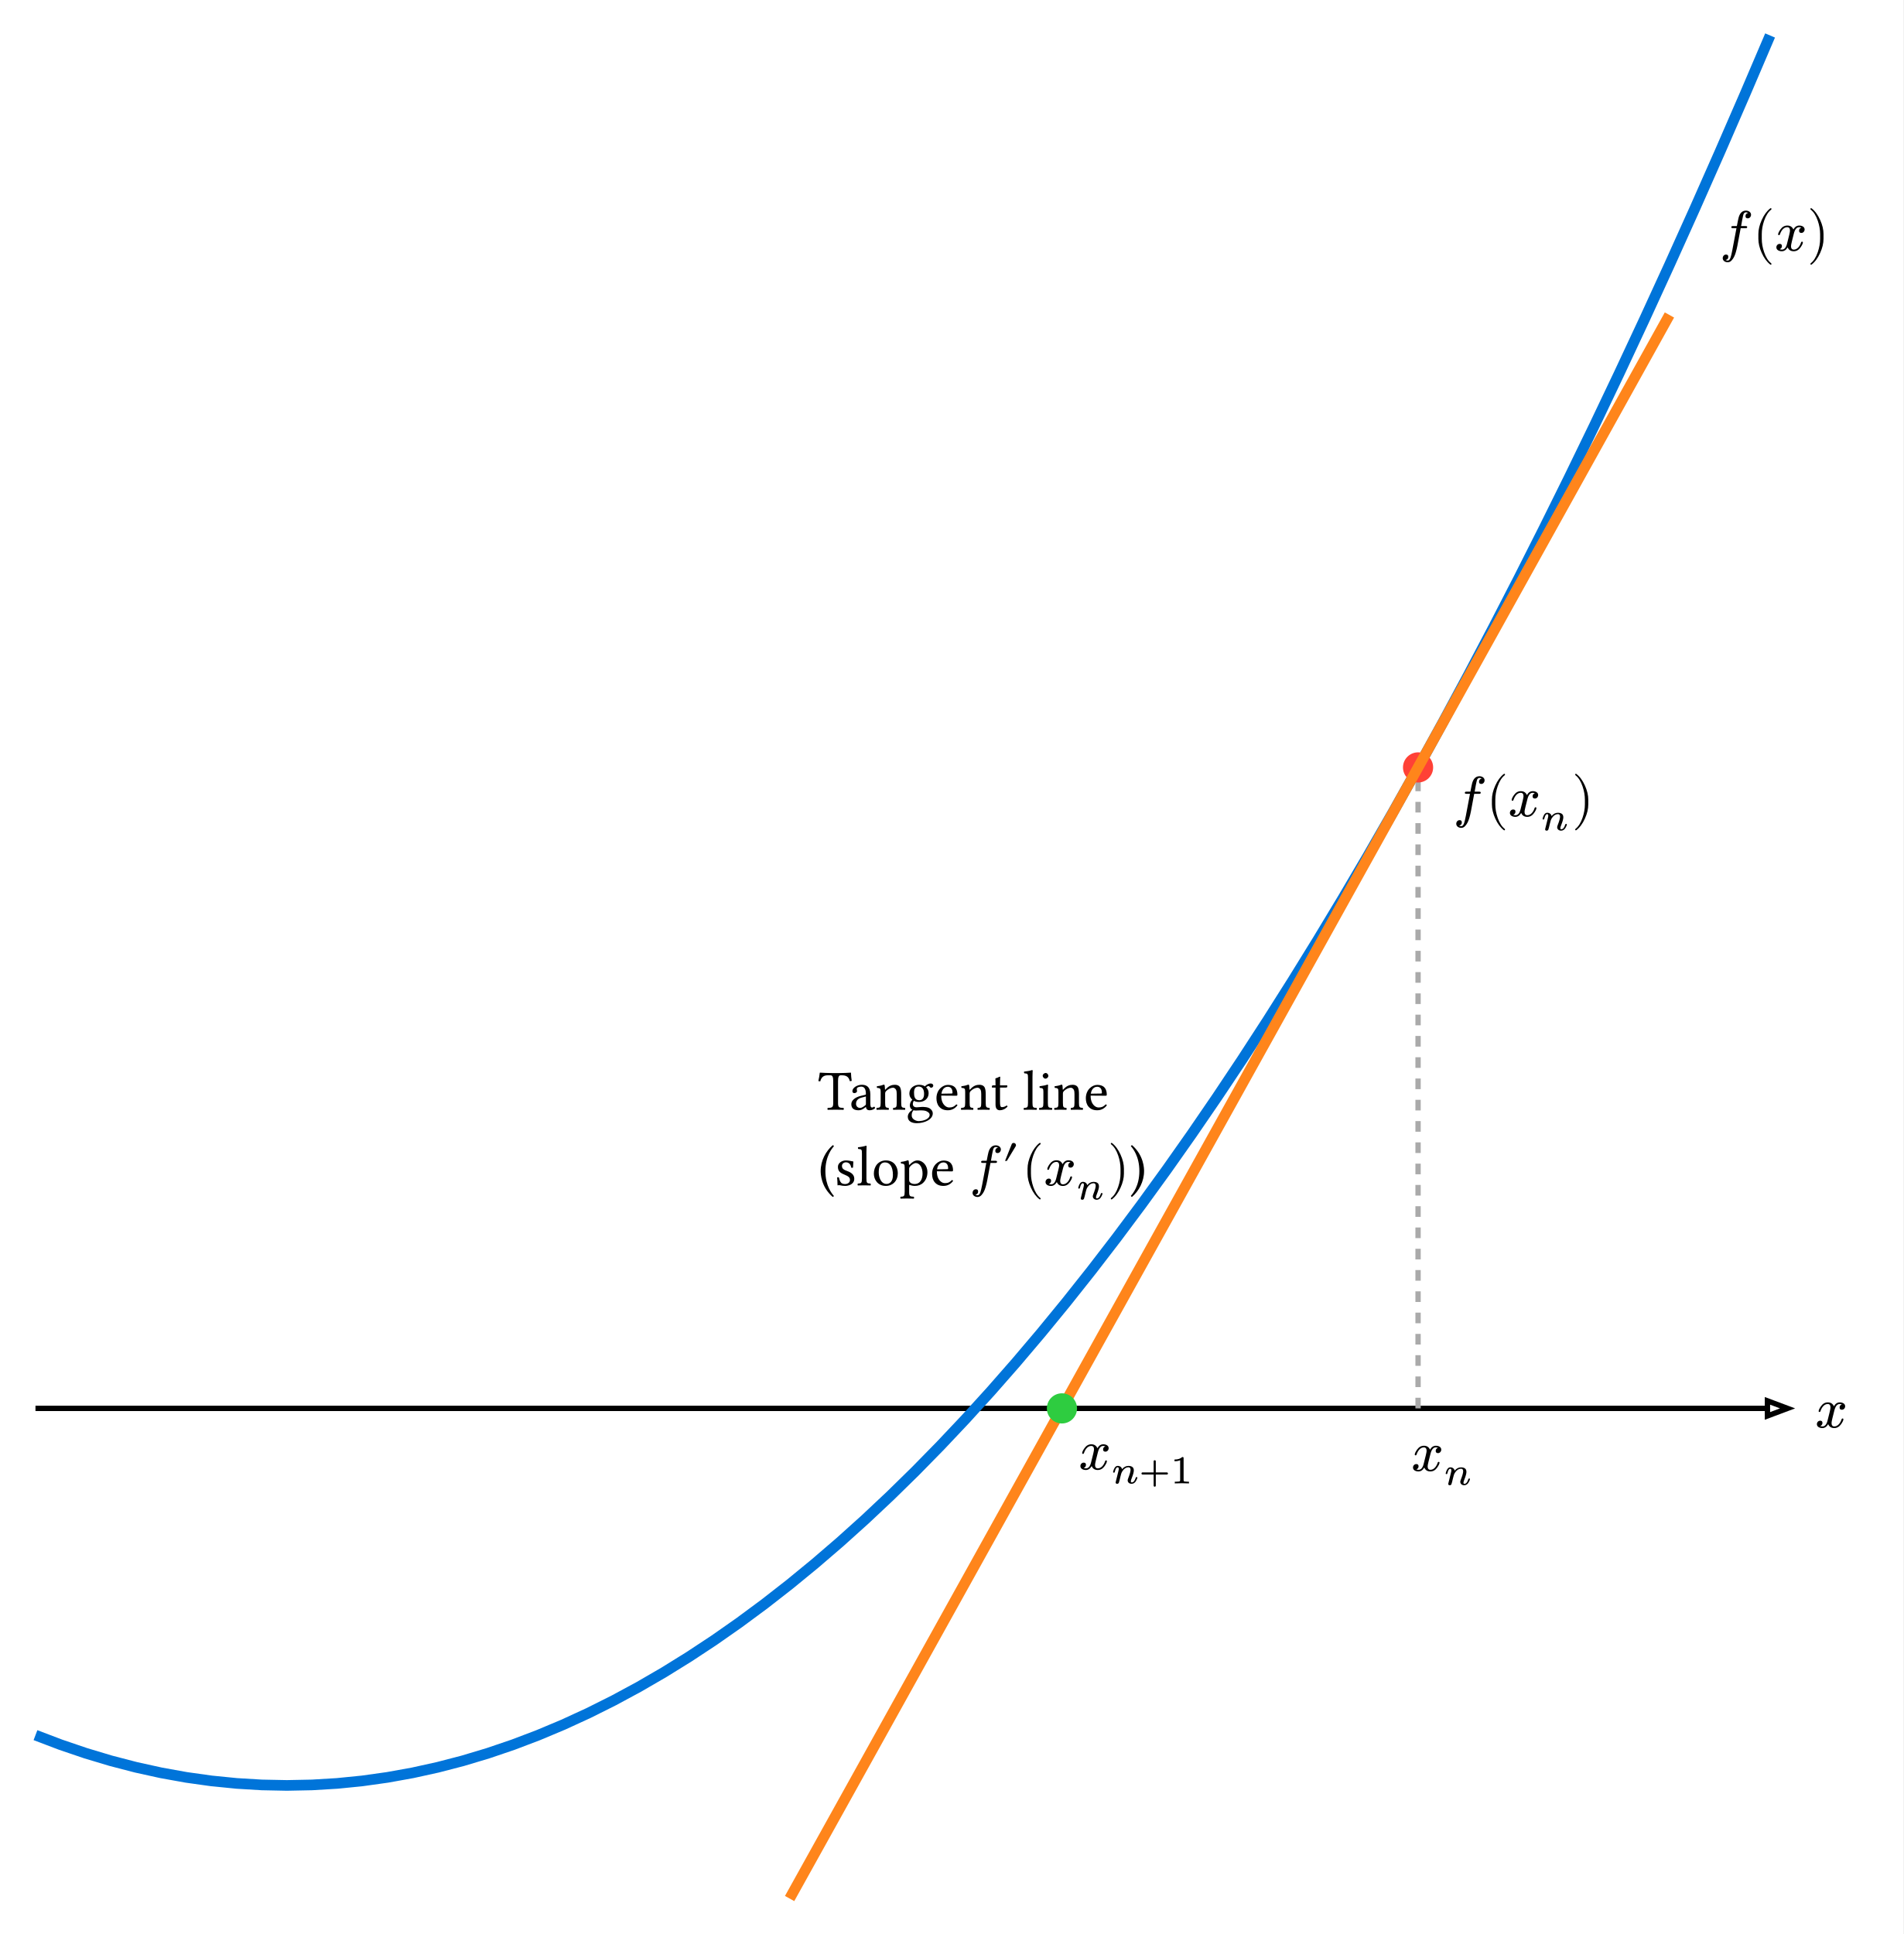
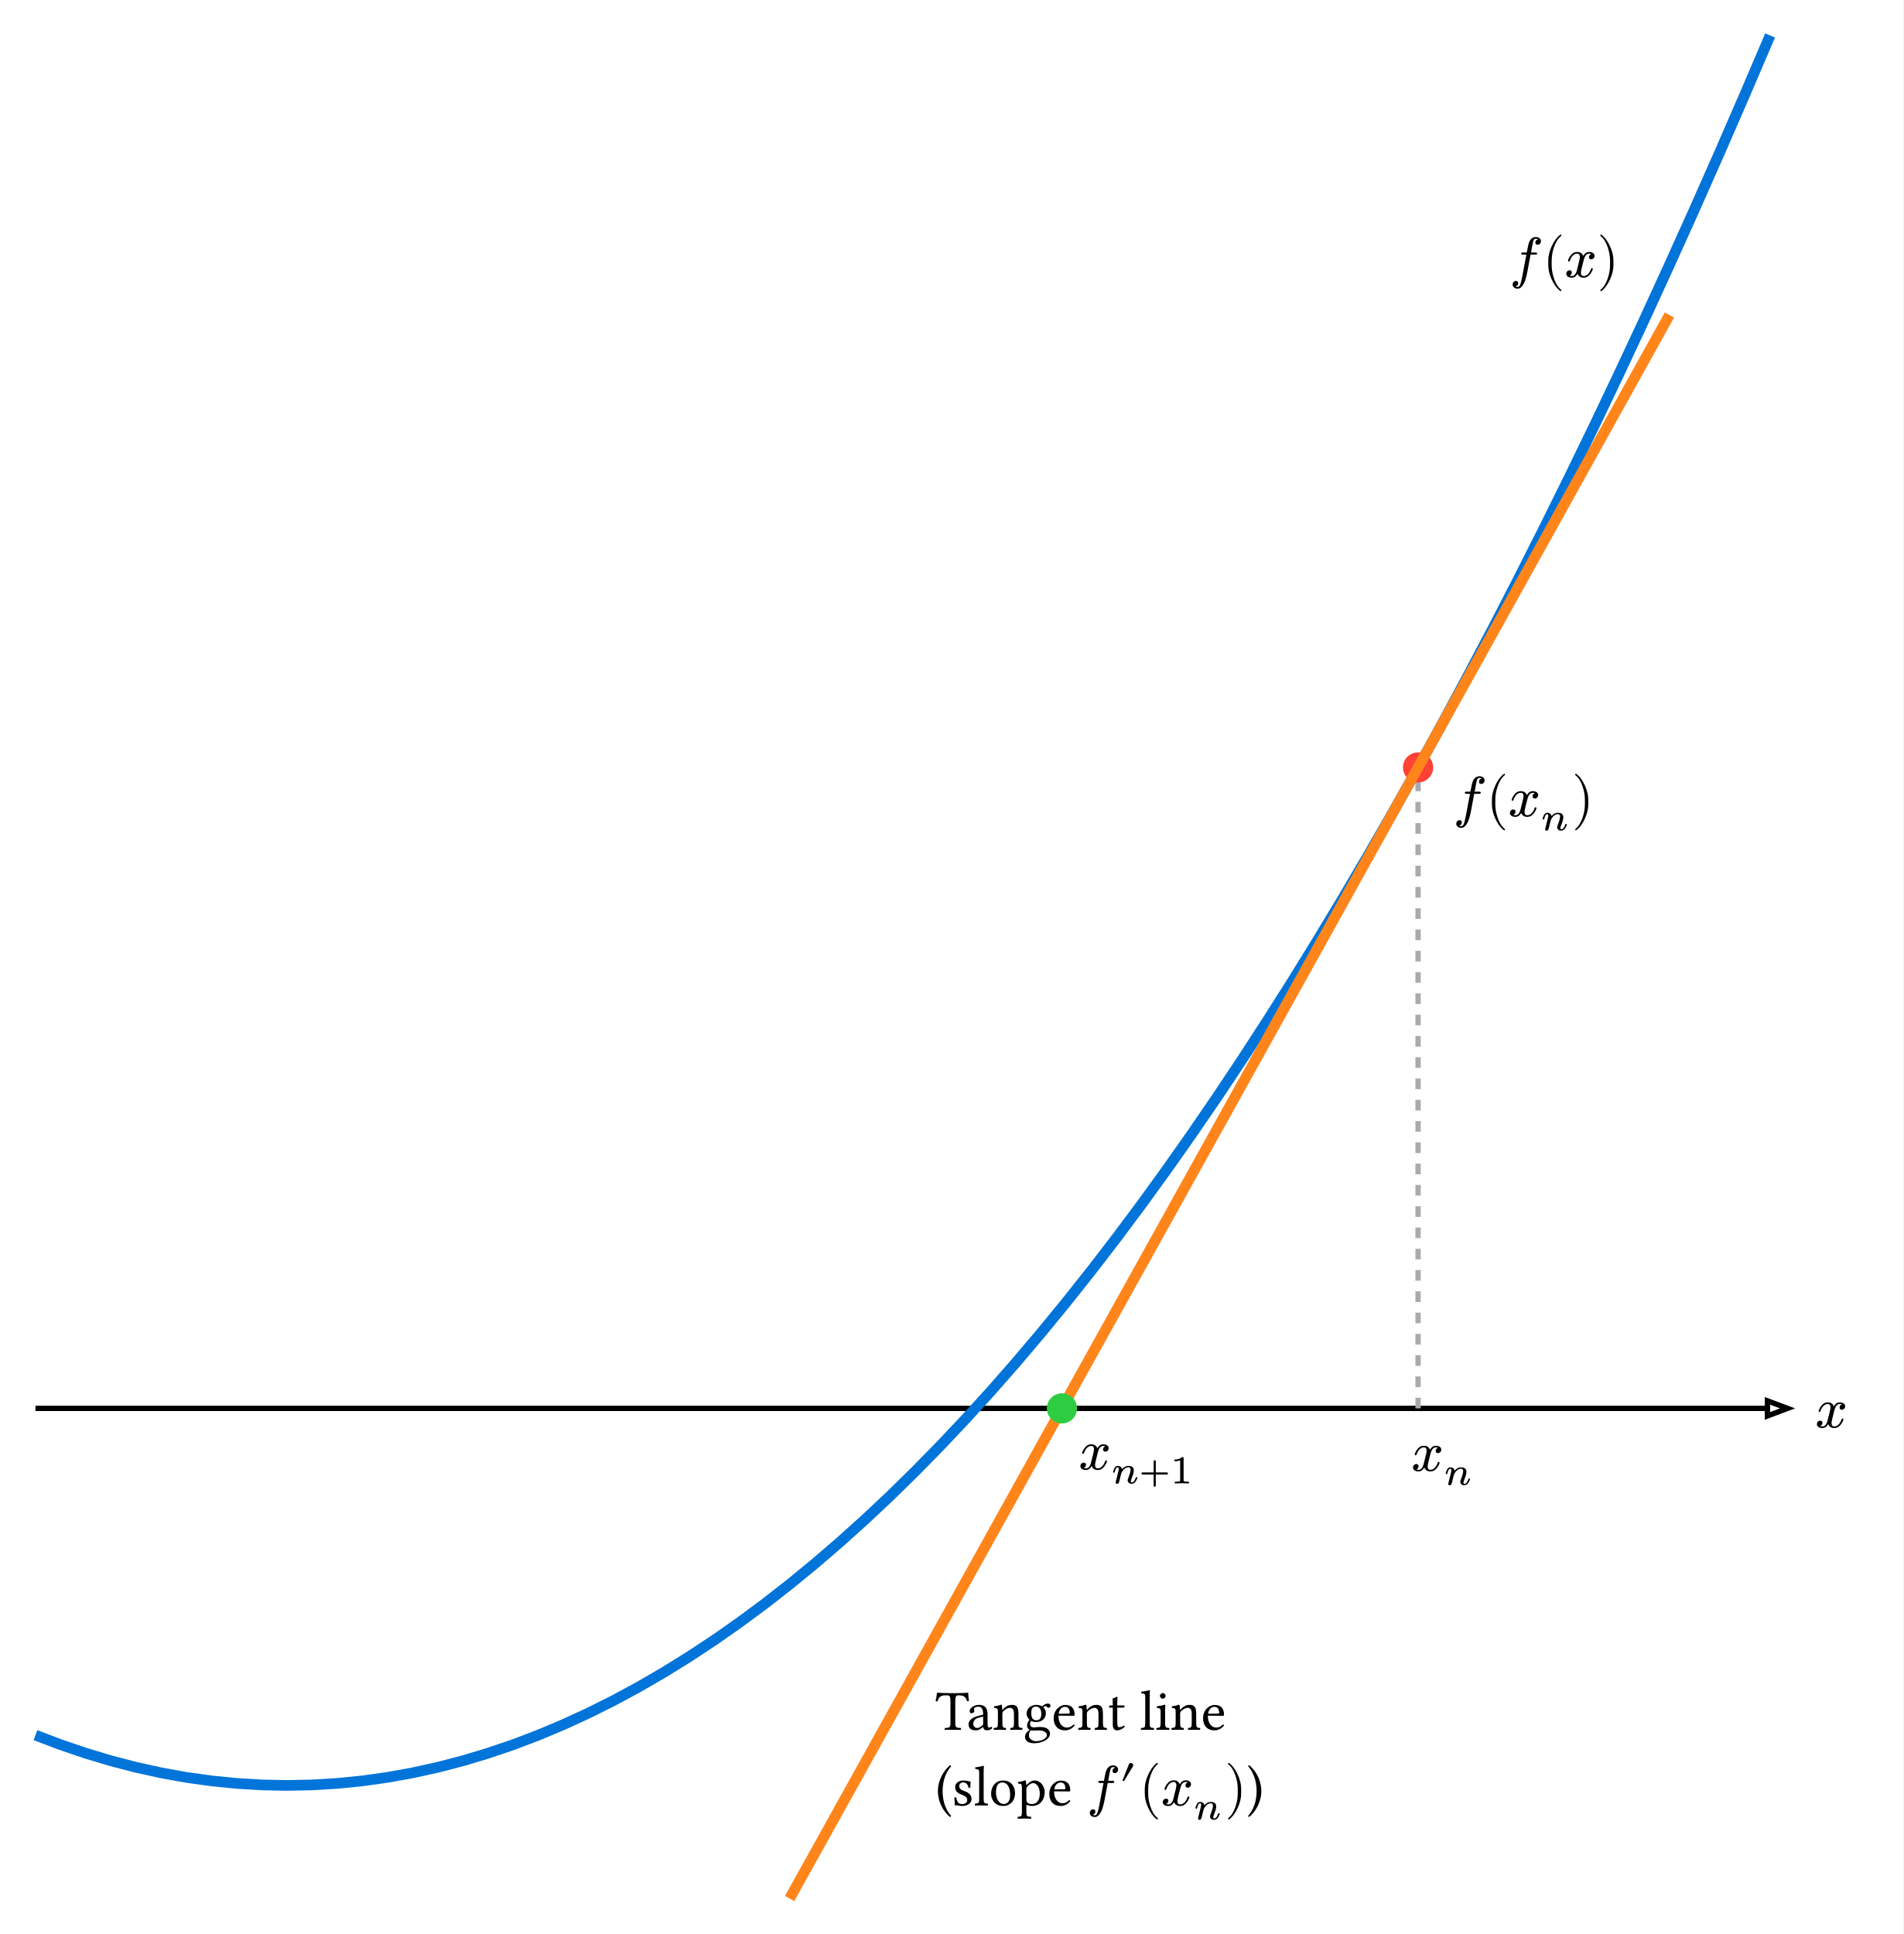
<svg xmlns="http://www.w3.org/2000/svg" xmlns:xlink="http://www.w3.org/1999/xlink" class="typst-doc" viewBox="0 0 536.554 545.26" width="536.554pt" height="545.26pt">
  <path class="typst-shape" fill="#ffffff" fill-rule="nonzero" d="M 0 0v 545.26 h 536.554 v -545.26 Z " />
  <g>
    <g class="typst-group" transform="matrix(1 0 0 1 10 10)">
      <g>
        <path class="typst-shape" fill="none" stroke="#000000" stroke-width="1.5" stroke-linecap="butt" stroke-linejoin="miter" stroke-miterlimit="4" transform="matrix(1 0 0 1 0 387.0709)" d="M 0 0h 488.258 " />
        <path class="typst-shape" fill="none" stroke="#000000" stroke-width="1.5" stroke-linecap="butt" stroke-linejoin="miter" stroke-miterlimit="4" transform="matrix(1 0 0 1 488.2577 384.9449)" d="M 0 0m 5.669 2.126 l -5.669 2.126 v -4.252 l 5.669 2.126 Z " />
        <path class="typst-shape" fill="none" transform="matrix(1 0 0 1 496.063 375.8496)" d="M 0 0h 20.491 v 22.443 h -20.491 v -22.443 Z " />
        <g class="typst-group">
          <g>
            <g class="typst-group" transform="matrix(1 0 0 1 496.063 375.8496)">
              <g>
                <g class="typst-text" transform="matrix(1 0 0 -1 5.669291 16.59729)">
                  <use xlink:href="#gDE67FA15F33E9417C5755CA1E05D23D4" x="0" y="0" fill="#000000" fill-rule="nonzero" />
                </g>
              </g>
            </g>
          </g>
        </g>
        <path class="typst-shape" fill="none" stroke="#0074d9" stroke-width="3" stroke-linecap="butt" stroke-linejoin="miter" stroke-miterlimit="4" d="M 0 0m 0 479.197 l 7.087 2.693 l 7.087 2.409 l 7.087 2.126 l 7.087 1.843 l 7.087 1.559 l 7.087 1.276 l 7.087 0.992 l 7.087 0.709 l 7.087 0.425 l 7.087 0.142 l 7.087 -0.142 l 7.087 -0.425 l 7.087 -0.709 l 7.087 -0.992 l 7.087 -1.276 l 7.087 -1.559 l 7.087 -1.843 l 7.087 -2.126 l 7.087 -2.409 l 7.087 -2.693 l 7.087 -2.976 l 7.087 -3.26 l 7.087 -3.543 l 7.087 -3.827 l 7.087 -4.11 l 7.087 -4.394 l 7.087 -4.677 l 7.087 -4.961 l 7.087 -5.244 l 7.087 -5.528 l 7.087 -5.811 l 7.087 -6.094 l 7.087 -6.378 l 7.087 -6.661 l 7.087 -6.945 l 7.087 -7.228 l 7.087 -7.512 l 7.087 -7.795 l 7.087 -8.079 l 7.087 -8.362 l 7.087 -8.646 l 7.087 -8.929 l 7.087 -9.213 l 7.087 -9.496 l 7.087 -9.78 l 7.087 -10.063 l 7.087 -10.346 l 7.087 -10.63 l 7.087 -10.913 l 7.087 -11.197 l 7.087 -11.48 l 7.087 -11.764 l 7.087 -12.047 l 7.087 -12.331 l 7.087 -12.614 l 7.087 -12.898 l 7.087 -13.181 l 7.087 -13.465 l 7.087 -13.748 l 7.087 -14.031 l 7.087 -14.315 l 7.087 -14.598 l 7.087 -14.882 l 7.087 -15.165 l 7.087 -15.449 l 7.087 -15.732 l 7.087 -16.016 l 7.087 -16.299 l 7.087 -16.583 " />
-         <path class="typst-shape" fill="none" transform="matrix(1 0 0 1 474.8031 49.73392)" d="M 0 0h 30.88 v 14.896 h -30.88 v -14.896 Z " />
-         <g class="typst-group">
-           <g>
-             <g class="typst-group" transform="matrix(1 0 0 1 474.8031 49.73392)">
+         <path class="typst-shape" fill="none" transform="matrix(1 0 0 1 415.5767 57.18192)" d="M 0 0h 30.88 v 14.896 h -30.88 v -14.896 Z " />
+         <g class="typst-group">
+           <g>
+             <g class="typst-group" transform="matrix(1 0 0 1 415.5767 57.18192)">
              <g>
                <g class="typst-text" transform="matrix(1 0 0 -1 0 10.928)">
                  <use xlink:href="#g8831C5B7FE4E7BC7A52001C3C64BCBE9" x="0" y="0" fill="#000000" fill-rule="nonzero" />
                </g>
                <g class="typst-text" transform="matrix(1 0 0 -1 9.28 10.928)">
                  <use xlink:href="#gC25D222A35D2E1FAAF6E31FD381E0C9D" x="0" y="0" fill="#000000" fill-rule="nonzero" />
                </g>
                <g class="typst-text" transform="matrix(1 0 0 -1 15.504 10.928)">
                  <use xlink:href="#gDE67FA15F33E9417C5755CA1E05D23D4" x="0" y="0" fill="#000000" fill-rule="nonzero" />
                </g>
                <g class="typst-text" transform="matrix(1 0 0 -1 24.656 10.928)">
                  <use xlink:href="#g9847135F1249A735AA8B544EBC066729" x="0" y="0" fill="#000000" fill-rule="nonzero" />
                </g>
              </g>
            </g>
          </g>
        </g>
        <path class="typst-shape" fill="none" stroke="#aaaaaa" stroke-width="1.5" stroke-linecap="butt" stroke-linejoin="miter" stroke-miterlimit="4" stroke-dashoffset="0" stroke-dasharray="3 3" transform="matrix(1 0 0 1 389.7638 206.3622)" d="M 0 0m 0 180.709 v -180.709 " />
        <path class="typst-shape" fill="#ff4136" fill-rule="nonzero" transform="matrix(1 0 0 1 385.5118 202.1102)" d="M 0 0m 4.252 0 c -2.346 0 -4.252 1.906 -4.252 4.252 c 0 2.346 1.906 4.252 4.252 4.252 c 2.346 0 4.252 -1.906 4.252 -4.252 c 0 -2.346 -1.906 -4.252 -4.252 -4.252 Z " />
        <path class="typst-shape" fill="none" transform="matrix(1 0 0 1 387.8728 393.7481)" d="M 0 0h 17.955 v 14.992 h -17.955 v -14.992 Z " />
        <g class="typst-group">
          <g>
            <g class="typst-group" transform="matrix(1 0 0 1 387.8728 393.7481)">
              <g>
                <g class="typst-text" transform="matrix(1 0 0 -1 0 10.928)">
                  <use xlink:href="#gDE67FA15F33E9417C5755CA1E05D23D4" x="0" y="0" fill="#000000" fill-rule="nonzero" />
                </g>
                <g class="typst-text" transform="matrix(1 0 0 -1 9.152 14.88)">
                  <use xlink:href="#gF51DA28672A39421506394AA8A147724" x="0" y="0" fill="#000000" fill-rule="nonzero" />
                </g>
              </g>
            </g>
          </g>
        </g>
        <path class="typst-shape" fill="none" stroke="#ff851b" stroke-width="3" stroke-linecap="butt" stroke-linejoin="miter" stroke-miterlimit="4" transform="matrix(1 0 0 1 212.5984 78.80315)" d="M 0 0m 0 446.457 l 248.031 -446.457 " />
        <path class="typst-shape" fill="#2ecc40" fill-rule="nonzero" transform="matrix(1 0 0 1 285.1181 382.8189)" d="M 0 0m 4.252 0 c -2.346 0 -4.252 1.906 -4.252 4.252 c 0 2.346 1.906 4.252 4.252 4.252 c 2.346 0 4.252 -1.906 4.252 -4.252 c 0 -2.346 -1.906 -4.252 -4.252 -4.252 Z " />
        <path class="typst-shape" fill="none" transform="matrix(1 0 0 1 294.1091 393.3393)" d="M 0 0h 33.042 v 15.81 h -33.042 v -15.81 Z " />
        <g class="typst-group">
          <g>
            <g class="typst-group" transform="matrix(1 0 0 1 294.1091 393.3393)">
              <g>
                <g class="typst-text" transform="matrix(1 0 0 -1 0 10.928)">
                  <use xlink:href="#gDE67FA15F33E9417C5755CA1E05D23D4" x="0" y="0" fill="#000000" fill-rule="nonzero" />
                </g>
                <g class="typst-text" transform="matrix(1 0 0 -1 9.152 14.88)">
                  <use xlink:href="#gF51DA28672A39421506394AA8A147724" x="0" y="0" fill="#000000" fill-rule="nonzero" />
                </g>
                <g class="typst-text" transform="matrix(1 0 0 -1 17.0592 14.88)">
                  <use xlink:href="#g83714673101E535FBEE230347D8C650C" x="0" y="0" fill="#000000" fill-rule="nonzero" />
                </g>
                <g class="typst-text" transform="matrix(1 0 0 -1 25.7728 14.88)">
                  <use xlink:href="#g113CD689B1F93A3A0F5A48188DA631FA" x="0" y="0" fill="#000000" fill-rule="nonzero" />
                </g>
              </g>
            </g>
          </g>
        </g>
        <path class="typst-shape" fill="none" transform="matrix(1 0 0 1 396.8504 206.3622)" d="M 0 0h 45.352 v 20.661 h -45.352 v -20.661 Z " />
        <g class="typst-group">
          <g>
            <g class="typst-group" transform="matrix(1 0 0 1 396.8504 206.3622)">
              <g>
                <g class="typst-text" transform="matrix(1 0 0 -1 2.834646 13.76265)">
                  <use xlink:href="#g8831C5B7FE4E7BC7A52001C3C64BCBE9" x="0" y="0" fill="#000000" fill-rule="nonzero" />
                </g>
                <g class="typst-text" transform="matrix(1 0 0 -1 12.11465 13.76265)">
                  <use xlink:href="#gC25D222A35D2E1FAAF6E31FD381E0C9D" x="0" y="0" fill="#000000" fill-rule="nonzero" />
                </g>
                <g class="typst-text" transform="matrix(1 0 0 -1 18.33865 13.76265)">
                  <use xlink:href="#gDE67FA15F33E9417C5755CA1E05D23D4" x="0" y="0" fill="#000000" fill-rule="nonzero" />
                </g>
                <g class="typst-text" transform="matrix(1 0 0 -1 27.49065 17.71465)">
                  <use xlink:href="#gF51DA28672A39421506394AA8A147724" x="0" y="0" fill="#000000" fill-rule="nonzero" />
                </g>
                <g class="typst-text" transform="matrix(1 0 0 -1 36.29385 13.76265)">
                  <use xlink:href="#g9847135F1249A735AA8B544EBC066729" x="0" y="0" fill="#000000" fill-rule="nonzero" />
                </g>
              </g>
            </g>
          </g>
        </g>
-         <path class="typst-shape" fill="none" transform="matrix(1 0 0 1 214.9815 286.6627)" d="M 0 0h 103.916 v 47.259 h -103.916 v -47.259 Z " />
-         <g class="typst-group">
-           <g>
-             <g class="typst-group" transform="matrix(1 0 0 1 214.9815 286.6627)">
+         <path class="typst-shape" fill="none" transform="matrix(1 0 0 1 248.0315 461.4803)" d="M 0 0h 103.916 v 47.259 h -103.916 v -47.259 Z " />
+         <g class="typst-group">
+           <g>
+             <g class="typst-group" transform="matrix(1 0 0 1 248.0315 461.4803)">
              <g>
                <g class="typst-text" transform="matrix(1 0 0 -1 5.669291 16.19729)">
                  <use xlink:href="#g738689068E114C38F08EEDA0BEEE387C" x="0" y="0" fill="#000000" fill-rule="nonzero" />
                  <use xlink:href="#gB1DDC7F98162601A320ADDFD88621081" x="8.768" y="0" fill="#000000" fill-rule="nonzero" />
                  <use xlink:href="#gCF4ABDB82BAAE20B08836C3F4252A8D2" x="16.08" y="0" fill="#000000" fill-rule="nonzero" />
                  <use xlink:href="#g41F46B19DAC4F312214A5F2BAE6CD14B" x="24.752" y="0" fill="#000000" fill-rule="nonzero" />
                  <use xlink:href="#gDD7AB71D3A2155963A125E527A4CE39A" x="32.752" y="0" fill="#000000" fill-rule="nonzero" />
                  <use xlink:href="#gCF4ABDB82BAAE20B08836C3F4252A8D2" x="39.904" y="0" fill="#000000" fill-rule="nonzero" />
                  <use xlink:href="#g6EAA1EBE345CD3E0BD386B797B9BD386" x="48.576" y="0" fill="#000000" fill-rule="nonzero" />
                  <use xlink:href="#g32A4DDCF4D4F1F50C5BB3FF13D40863D" x="57.632" y="0" fill="#000000" fill-rule="nonzero" />
                  <use xlink:href="#g89836A7A6BA24A16C0426F727E8D155B" x="61.856" y="0" fill="#000000" fill-rule="nonzero" />
                  <use xlink:href="#gCF4ABDB82BAAE20B08836C3F4252A8D2" x="66.192" y="0" fill="#000000" fill-rule="nonzero" />
                  <use xlink:href="#gDD7AB71D3A2155963A125E527A4CE39A" x="74.864" y="0" fill="#000000" fill-rule="nonzero" />
                </g>
                <g class="typst-text" transform="matrix(1 0 0 -1 5.669291 37.52529)">
                  <use xlink:href="#gE6FEC79F9D7569FD446AD791442EF358" x="0" y="0" fill="#000000" fill-rule="nonzero" />
                  <use xlink:href="#g7C10B62D652CB2917C397DFF24D7CCB3" x="4.576" y="0" fill="#000000" fill-rule="nonzero" />
                  <use xlink:href="#g32A4DDCF4D4F1F50C5BB3FF13D40863D" x="10.816" y="0" fill="#000000" fill-rule="nonzero" />
                  <use xlink:href="#gB1B3DFE9CAC2952620EF23EF06C4C0B4" x="15.04" y="0" fill="#000000" fill-rule="nonzero" />
                  <use xlink:href="#gE0049C49EBE42FAC8E6F0F7C1C849A7D" x="23.104" y="0" fill="#000000" fill-rule="nonzero" />
                  <use xlink:href="#gDD7AB71D3A2155963A125E527A4CE39A" x="31.52" y="0" fill="#000000" fill-rule="nonzero" />
                </g>
                <g class="typst-group">
                  <g>
                    <g class="typst-text" transform="matrix(1 0 0 -1 48.34129 37.52529)">
                      <use xlink:href="#g8831C5B7FE4E7BC7A52001C3C64BCBE9" x="0" y="0" fill="#000000" fill-rule="nonzero" />
                    </g>
                    <g class="typst-text" transform="matrix(1 0 0 -1 57.62129 31.71729)">
                      <use xlink:href="#g6922E6746EF9120290730C4F7C212813" x="0" y="0" fill="#000000" fill-rule="nonzero" />
                    </g>
                    <g class="typst-text" transform="matrix(1 0 0 -1 63.07569 37.52529)">
                      <use xlink:href="#gC25D222A35D2E1FAAF6E31FD381E0C9D" x="0" y="0" fill="#000000" fill-rule="nonzero" />
                    </g>
                    <g class="typst-text" transform="matrix(1 0 0 -1 69.29969 37.52529)">
                      <use xlink:href="#gDE67FA15F33E9417C5755CA1E05D23D4" x="0" y="0" fill="#000000" fill-rule="nonzero" />
                    </g>
                    <g class="typst-text" transform="matrix(1 0 0 -1 78.45169 41.47729)">
                      <use xlink:href="#gF51DA28672A39421506394AA8A147724" x="0" y="0" fill="#000000" fill-rule="nonzero" />
                    </g>
                    <g class="typst-text" transform="matrix(1 0 0 -1 87.25489 37.52529)">
                      <use xlink:href="#g9847135F1249A735AA8B544EBC066729" x="0" y="0" fill="#000000" fill-rule="nonzero" />
                    </g>
                  </g>
                </g>
                <g class="typst-text" transform="matrix(1 0 0 -1 93.47889 37.52529)">
                  <use xlink:href="#g270BD1D4434EC190EB2F2A0C990EBD49" x="0" y="0" fill="#000000" fill-rule="nonzero" />
                </g>
              </g>
            </g>
          </g>
        </g>
      </g>
    </g>
  </g>
  <defs id="glyph">
    <symbol id="gDE67FA15F33E9417C5755CA1E05D23D4" overflow="visible">
      <path d="M 0 0m 8.432 5.968 c 0 0.736 -0.72 1.104 -1.52 1.104 c -0.688 0 -1.232 -0.368 -1.648 -1.104 c -0.336 0.736 -0.896 1.104 -1.712 1.104 c -0.784 0 -1.424 -0.368 -1.936 -1.088 c -0.432 -0.624 -0.656 -1.088 -0.656 -1.392 c 0 -0.144 0.08 -0.224 0.24 -0.224 c 0.144 0 0.24 0.08 0.272 0.224 c 0.304 0.928 0.976 2.016 2.048 2.016 c 0.528 0 0.784 -0.336 0.784 -0.992 c 0 -0.336 -0.288 -1.584 -0.848 -3.728 c -0.272 -1.072 -0.752 -1.6 -1.44 -1.6 c -0.224 0 -0.432 0.048 -0.608 0.128 c 0.416 0.16 0.624 0.448 0.624 0.864 c 0 0.416 -0.208 0.624 -0.64 0.624 c -0.528 0 -0.928 -0.448 -0.928 -0.976 c 0 -0.736 0.752 -1.104 1.536 -1.104 c 0.672 0 1.216 0.368 1.648 1.104 c 0.304 -0.736 0.88 -1.104 1.712 -1.104 c 0.768 0 1.408 0.368 1.92 1.088 c 0.432 0.624 0.656 1.088 0.656 1.392 c 0 0.144 -0.08 0.224 -0.24 0.224 c -0.144 0 -0.224 -0.08 -0.272 -0.224 c -0.272 -0.912 -0.992 -2.016 -2.032 -2.016 c -0.528 0 -0.8 0.32 -0.8 0.976 c 0 0.208 0.08 0.656 0.256 1.376 l 0.544 2.16 c 0.304 1.2 0.8 1.808 1.504 1.808 c 0.224 0 0.432 -0.048 0.608 -0.128 c -0.432 -0.144 -0.64 -0.432 -0.64 -0.864 c 0 -0.416 0.224 -0.624 0.656 -0.624 c 0.512 0 0.912 0.464 0.912 0.976 Z " />
    </symbol>
    <symbol id="g8831C5B7FE4E7BC7A52001C3C64BCBE9" overflow="visible">
      <path d="M 0 0m 8.832 10.128 c 0 0.704 -0.688 1.152 -1.44 1.152 c -0.992 0 -1.68 -0.64 -2.048 -1.904 c -0.08 -0.288 -0.256 -1.104 -0.512 -2.448 h -1.04 c -0.352 0 -0.528 -0.016 -0.528 -0.352 c 0 -0.176 0.16 -0.256 0.496 -0.256 h 0.96 l -1.168 -6.192 c -0.176 -0.912 -0.336 -1.584 -0.48 -2.032 c -0.192 -0.592 -0.464 -0.896 -0.816 -0.896 c -0.24 0 -0.432 0.064 -0.608 0.176 c 0.512 0.08 0.768 0.384 0.768 0.896 c 0 0.416 -0.208 0.624 -0.64 0.624 c -0.544 0 -0.928 -0.48 -0.928 -1.024 c 0 -0.704 0.656 -1.152 1.408 -1.152 c 0.4 0 0.768 0.16 1.072 0.496 c 0.512 0.528 0.912 1.28 1.2 2.288 c 0.176 0.624 0.336 1.232 0.448 1.84 l 0.928 4.976 h 1.312 c 0.368 0 0.528 0.016 0.528 0.384 c 0 0.144 -0.16 0.224 -0.48 0.224 h -1.232 c 0.096 0.656 0.544 3.072 0.688 3.376 c 0.16 0.336 0.384 0.496 0.672 0.496 c 0.24 0 0.448 -0.064 0.624 -0.176 c -0.496 -0.112 -0.752 -0.4 -0.752 -0.896 c 0 -0.416 0.208 -0.624 0.64 -0.624 c 0.544 0 0.928 0.48 0.928 1.024 Z " />
    </symbol>
    <symbol id="gC25D222A35D2E1FAAF6E31FD381E0C9D" overflow="visible">
      <path d="M 0 0m 5.088 -3.968 c 0.144 0 0.224 0.08 0.224 0.224 c 0 0.048 -0.032 0.112 -0.08 0.176 c -0.832 0.64 -1.504 1.696 -2 3.152 c -0.432 1.264 -0.656 2.512 -0.656 3.744 v 1.344 c 0 1.232 0.224 2.48 0.656 3.744 c 0.496 1.456 1.168 2.512 2 3.152 c 0.048 0.048 0.08 0.112 0.08 0.176 c 0 0.144 -0.08 0.224 -0.224 0.224 c -0.016 0 -0.064 -0.016 -0.112 -0.048 c -0.96 -0.736 -1.76 -1.824 -2.416 -3.28 c -0.624 -1.392 -0.944 -2.704 -0.944 -3.968 v -1.344 c 0 -1.264 0.32 -2.576 0.944 -3.968 c 0.656 -1.456 1.456 -2.544 2.416 -3.28 c 0.048 -0.032 0.096 -0.048 0.112 -0.048 Z " />
    </symbol>
    <symbol id="g9847135F1249A735AA8B544EBC066729" overflow="visible">
      <path d="M 0 0m 1.248 -3.92 c 0.96 0.736 1.76 1.824 2.416 3.28 c 0.624 1.392 0.944 2.704 0.944 3.968 v 1.344 c 0 1.264 -0.32 2.576 -0.944 3.968 c -0.656 1.456 -1.456 2.544 -2.416 3.28 c -0.048 0.032 -0.096 0.048 -0.112 0.048 c -0.144 0 -0.224 -0.08 -0.224 -0.224 c 0 -0.064 0.032 -0.128 0.08 -0.176 c 0.832 -0.64 1.504 -1.696 2 -3.152 c 0.432 -1.264 0.656 -2.512 0.656 -3.744 v -1.344 c 0 -1.232 -0.224 -2.48 -0.656 -3.744 c -0.496 -1.456 -1.168 -2.512 -2 -3.152 c -0.048 -0.064 -0.08 -0.128 -0.08 -0.176 c 0 -0.144 0.08 -0.224 0.224 -0.224 c 0.016 0 0.064 0.016 0.112 0.048 Z " />
    </symbol>
    <symbol id="gF51DA28672A39421506394AA8A147724" overflow="visible">
      <path d="M 0 0m 1.837 4.939 c -0.37 0 -0.672 -0.202 -0.907 -0.616 c -0.157 -0.28 -0.28 -0.571 -0.358 -0.896 c -0.034 -0.123 -0.045 -0.19 -0.045 -0.213 c 0 -0.123 0.078 -0.19 0.235 -0.19 c 0.213 0 0.224 0.123 0.28 0.358 c 0.19 0.773 0.448 1.165 0.773 1.165 c 0.213 0 0.314 -0.168 0.314 -0.504 c 0 -0.123 -0.056 -0.414 -0.179 -0.896 l -0.594 -2.397 c -0.078 -0.302 -0.112 -0.459 -0.112 -0.47 c 0 -0.258 0.146 -0.392 0.426 -0.392 c 0.213 0 0.37 0.09 0.47 0.269 c 0.034 0.067 0.101 0.302 0.202 0.694 l 0.235 0.986 c 0.134 0.526 0.213 0.818 0.235 0.885 c 0.09 0.291 0.224 0.571 0.414 0.829 c 0.47 0.661 1.008 0.997 1.624 0.997 c 0.403 0 0.605 -0.246 0.605 -0.728 c 0 -0.437 -0.213 -1.21 -0.65 -2.33 c -0.112 -0.291 -0.168 -0.493 -0.168 -0.616 c 0 -0.605 0.493 -0.986 1.098 -0.986 c 0.526 0 0.952 0.269 1.254 0.806 c 0.258 0.459 0.381 0.762 0.381 0.918 c 0 0.123 -0.078 0.19 -0.224 0.19 c -0.078 -0.011 -0.157 -0.067 -0.235 -0.179 c -0.011 -0.011 -0.011 -0.034 -0.011 -0.045 c -0.258 -0.862 -0.638 -1.299 -1.131 -1.299 c -0.157 0 -0.235 0.112 -0.235 0.347 c 0 0.157 0.09 0.448 0.258 0.874 c 0.392 0.997 0.582 1.714 0.582 2.139 c 0 0.515 -0.179 0.874 -0.526 1.064 c -0.28 0.157 -0.605 0.235 -0.952 0.235 c -0.728 0 -1.344 -0.314 -1.837 -0.941 c -0.101 0.549 -0.582 0.941 -1.221 0.941 Z " />
    </symbol>
    <symbol id="g83714673101E535FBEE230347D8C650C" overflow="visible">
      <path d="M 0 0m 7.784 3.102 h -3.125 v 3.125 c 0 0.179 -0.123 0.302 -0.302 0.302 c -0.179 0 -0.302 -0.123 -0.302 -0.302 v -3.125 h -3.125 c -0.179 0 -0.302 -0.123 -0.302 -0.302 c 0 -0.179 0.123 -0.302 0.302 -0.302 h 3.125 v -3.125 c 0 -0.179 0.123 -0.302 0.302 -0.302 c 0.179 0 0.302 0.123 0.302 0.302 v 3.125 h 3.125 c 0.179 0 0.302 0.123 0.302 0.302 c 0 0.146 -0.157 0.302 -0.302 0.302 Z " />
    </symbol>
    <symbol id="g113CD689B1F93A3A0F5A48188DA631FA" overflow="visible">
      <path d="M 0 0m 3.394 7.437 c -0.482 -0.47 -1.198 -0.706 -2.173 -0.706 v -0.493 c 0.661 0 1.187 0.101 1.59 0.291 v -5.578 c 0 -0.146 -0.011 -0.235 -0.045 -0.28 c -0.056 -0.123 -0.392 -0.19 -1.008 -0.19 h -0.459 v -0.482 l 1.994 0.045 l 2.005 -0.045 v 0.482 h -0.459 c -0.616 0 -0.952 0.067 -1.019 0.19 c -0.022 0.045 -0.034 0.134 -0.034 0.28 v 6.126 c 0 0.302 -0.045 0.358 -0.392 0.358 Z " />
    </symbol>
    <symbol id="g738689068E114C38F08EEDA0BEEE387C" overflow="visible">
      <path d="M 0 0m 5.6 1.952 v 6.112 c 0 1.024 0.16 1.632 0.736 1.632 h 0.352 c 1.2 0 1.952 -0.416 2.224 -1.648 c 0.176 0 0.4 0.016 0.544 0.08 c -0.112 0.736 -0.192 1.552 -0.208 2.272 c 0 0.016 -0.032 0.048 -0.048 0.048 c -0.544 -0.048 -2.32 -0.128 -3.584 -0.128 h -1.376 c -1.232 0 -3.12 0.08 -3.728 0.128 c -0.032 0 -0.064 -0.032 -0.064 -0.048 c -0.064 -0.72 -0.224 -1.552 -0.4 -2.32 c 0.16 -0.064 0.352 -0.08 0.544 -0.08 c 0.32 1.28 1.056 1.696 2.112 1.696 h 0.784 c 0.592 0 0.752 -0.608 0.752 -1.584 v -6.16 c 0 -1.328 -0.272 -1.408 -1.552 -1.456 c -0.096 -0.096 -0.096 -0.432 0 -0.528 c 0.784 0.016 1.6 0.032 2.24 0.032 c 0.608 0 1.424 -0.016 2.224 -0.032 c 0.096 0.096 0.096 0.432 0 0.528 c -1.28 0.048 -1.552 0.128 -1.552 1.456 Z " />
    </symbol>
    <symbol id="gB1DDC7F98162601A320ADDFD88621081" overflow="visible">
      <path d="M 0 0m 4.688 0.768 c 0.096 -0.496 0.272 -0.928 1.072 -0.928 c 0.608 0 1.184 0.272 1.52 0.592 c -0.032 0.192 -0.096 0.336 -0.272 0.432 c -0.112 -0.096 -0.384 -0.256 -0.592 -0.256 c -0.464 0 -0.48 0.624 -0.48 1.36 v 2.352 c 0 2.272 -1.248 2.704 -2.416 2.704 c -1.312 0 -2.64 -0.864 -2.64 -1.776 c 0 -0.384 0.192 -0.576 0.56 -0.576 c 0.464 0 0.752 0.336 0.752 0.544 c 0 0.112 -0.016 0.224 -0.048 0.288 c -0.016 0.048 -0.032 0.144 -0.032 0.32 c 0 0.496 0.672 0.672 1.28 0.672 c 0.544 0 1.296 -0.272 1.296 -2.08 c 0 -0.112 -0.048 -0.176 -0.096 -0.192 l -1.376 -0.336 c -1.536 -0.384 -2.64 -1.232 -2.64 -2.32 c 0 -1.312 0.896 -1.728 2.016 -1.728 c 0.56 0 1.04 0.128 1.744 0.672 l 0.32 0.256 Z m 0 2.96 v -2.112 c 0 -0.208 -0.096 -0.32 -0.224 -0.416 c -0.416 -0.336 -0.96 -0.704 -1.408 -0.704 c -0.8 0 -1.152 0.64 -1.152 1.136 c 0 0.72 0.336 1.456 1.52 1.76 Z " />
    </symbol>
    <symbol id="gCF4ABDB82BAAE20B08836C3F4252A8D2" overflow="visible">
      <path d="M 0 0m 2.944 5.728 c -0.096 -0.112 -0.192 -0.144 -0.192 0 c -0.016 0.432 -0.048 1.056 -0.128 1.216 c -0.032 0.08 -0.064 0.128 -0.192 0.128 c -0.448 -0.176 -0.864 -0.32 -1.968 -0.464 c -0.032 -0.096 0 -0.352 0.032 -0.448 c 0.864 -0.08 1.04 -0.16 1.04 -1.088 v -3.12 c 0 -1.312 -0.16 -1.376 -1.12 -1.456 c -0.096 -0.096 -0.096 -0.432 0 -0.528 c 0.48 0.016 1.12 0.032 1.76 0.032 c 0.64 0 1.12 -0.016 1.6 -0.032 c 0.096 0.096 0.096 0.432 0 0.528 c -0.816 0.08 -0.976 0.144 -0.976 1.456 v 2.624 c 0 0.336 0.144 0.528 0.272 0.672 c 0.608 0.592 1.328 0.944 1.952 0.944 c 0.32 0 0.656 -0.208 0.848 -0.576 c 0.16 -0.32 0.192 -0.752 0.192 -1.232 v -2.432 c 0 -1.312 -0.16 -1.376 -0.992 -1.456 c -0.08 -0.096 -0.08 -0.432 0 -0.528 c 0.48 0.016 0.992 0.032 1.632 0.032 c 0.64 0 1.216 -0.016 1.696 -0.032 c 0.08 0.096 0.08 0.432 0 0.528 c -0.896 0.08 -1.072 0.144 -1.072 1.456 v 2.384 c 0 0.88 -0.064 1.648 -0.432 2.144 c -0.272 0.352 -0.768 0.544 -1.328 0.544 c -0.784 0 -1.68 -0.208 -2.624 -1.296 Z " />
    </symbol>
    <symbol id="g41F46B19DAC4F312214A5F2BAE6CD14B" overflow="visible">
      <path d="M 0 0m 7.104 6.192 c 0.304 0 0.592 0.288 0.592 0.608 c 0 0.336 -0.304 0.592 -0.736 0.592 c -0.416 0 -1.184 -0.272 -1.6 -0.816 c -0.192 0.128 -0.72 0.448 -1.664 0.448 c -1.424 0 -2.736 -0.96 -2.736 -2.432 c 0 -0.864 0.384 -1.36 0.832 -1.792 c -0.448 -0.384 -0.704 -1.072 -0.704 -1.616 c 0 -0.576 0.32 -1.024 0.736 -1.232 c -0.864 -0.512 -1.312 -1.248 -1.312 -1.936 c 0 -1.392 1.312 -1.824 2.544 -1.824 c 2.16 0 4.496 1.04 4.496 2.768 c 0 0.512 -0.24 0.912 -0.704 1.296 c -0.624 0.512 -1.744 0.528 -2.336 0.528 c -0.288 0 -0.688 -0.032 -1.072 -0.08 c -0.24 -0.016 -0.4 -0.032 -0.48 -0.032 c -0.464 0 -1.024 0.224 -1.024 0.912 c 0 0.32 0.096 0.656 0.288 0.928 c 0.384 -0.224 0.832 -0.336 1.456 -0.336 c 1.408 0 2.704 0.88 2.704 2.448 c 0 0.752 -0.224 1.184 -0.688 1.664 c 0.112 0.16 0.432 0.384 0.64 0.384 c 0.112 0 0.224 -0.048 0.32 -0.192 c 0.064 -0.128 0.272 -0.288 0.448 -0.288 Z m -4.992 -6.352 c 0.176 -0.048 0.432 -0.08 0.64 -0.08 c 0.496 0 0.944 0.048 1.168 0.048 c 0.8 0 1.472 -0.016 1.936 -0.272 c 0.624 -0.352 0.816 -0.576 0.816 -0.992 c 0 -1.152 -1.696 -1.76 -3.136 -1.76 c -0.576 0 -1.92 0.464 -1.92 1.552 c 0 0.544 0.032 0.944 0.496 1.504 Z m 2.992 4.624 c 0 -1.488 -0.752 -1.792 -1.344 -1.792 c -1.344 0 -1.488 1.136 -1.488 2.16 c 0 1.12 0.4 1.696 1.28 1.696 c 1.008 0 1.552 -0.736 1.552 -2.064 Z " />
    </symbol>
    <symbol id="gDD7AB71D3A2155963A125E527A4CE39A" overflow="visible">
      <path d="M 0 0m 6.176 1.488 c -0.592 -0.608 -1.056 -0.864 -1.984 -0.864 c -0.576 0 -1.248 0.336 -1.744 1.152 c -0.32 0.528 -0.512 1.264 -0.512 2.192 l 4.256 -0.032 c 0.192 0 0.304 0.096 0.304 0.272 c 0 1.344 -0.48 2.784 -2.704 2.784 c -1.392 0 -3.2 -1.328 -3.2 -3.76 c 0 -0.896 0.224 -1.76 0.752 -2.368 c 0.544 -0.64 1.296 -1.024 2.448 -1.024 c 1.216 0 2.08 0.56 2.72 1.392 c -0.048 0.16 -0.144 0.24 -0.336 0.256 Z m -4.192 3.024 c 0.304 1.808 1.424 1.952 1.808 1.952 c 0.608 0 1.328 -0.336 1.328 -1.68 c 0 -0.144 -0.064 -0.224 -0.24 -0.224 Z " />
    </symbol>
    <symbol id="g6EAA1EBE345CD3E0BD386B797B9BD386" overflow="visible">
      <path d="M 0 0m 0.688 6.864 c -0.224 0 -0.288 -0.192 -0.288 -0.32 v -0.208 c 0 -0.08 0.016 -0.096 0.08 -0.096 h 0.944 v -4.816 c 0 -1.136 0.496 -1.584 1.232 -1.584 c 0.736 0 1.536 0.352 2.16 1.056 c -0.032 0.16 -0.128 0.256 -0.288 0.272 c -0.416 -0.32 -0.896 -0.448 -1.312 -0.448 c -0.432 0 -0.528 0.48 -0.528 1.472 v 4.048 h 1.664 c 0.16 0 0.384 0.064 0.384 0.208 v 0.32 c 0 0.064 -0.048 0.096 -0.128 0.096 h -1.92 v 0.624 c 0 1.04 0.064 1.68 0.064 1.68 c 0 0.096 -0.048 0.144 -0.128 0.144 c -0.064 0 -0.208 -0.064 -0.352 -0.144 c -0.176 -0.096 -0.336 -0.176 -0.544 -0.224 c -0.192 -0.064 -0.352 -0.112 -0.352 -0.224 c 0 -0.192 0.048 -0.08 0.048 -1.856 Z " />
    </symbol>
    <symbol id="g32A4DDCF4D4F1F50C5BB3FF13D40863D" overflow="visible">
      <path d="M 0 0m 1.52 1.952 c 0 -1.328 -0.176 -1.408 -1.152 -1.456 c -0.096 -0.096 -0.096 -0.432 0 -0.528 c 0.56 0.016 1.152 0.032 1.792 0.032 c 0.64 0 1.248 -0.016 1.776 -0.032 c 0.096 0.096 0.096 0.432 0 0.528 c -0.976 0.048 -1.152 0.128 -1.152 1.456 v 7.376 c 0 1.04 0.064 1.68 0.064 1.68 c 0 0.112 -0.064 0.16 -0.208 0.16 c -0.4 -0.16 -1.6 -0.384 -2.24 -0.432 c -0.032 -0.128 0 -0.384 0.096 -0.48 c 0.928 -0.064 1.024 -0.112 1.024 -1.312 Z " />
    </symbol>
    <symbol id="g89836A7A6BA24A16C0426F727E8D155B" overflow="visible">
      <path d="M 0 0m 2.896 1.952 v 3.184 c 0 0.8 0.064 1.824 0.064 1.824 c 0 0.064 -0.08 0.112 -0.208 0.112 c -0.448 -0.176 -1.088 -0.32 -2.192 -0.464 c -0.032 -0.096 0 -0.352 0.032 -0.448 c 0.88 -0.08 1.04 -0.176 1.04 -1.088 v -3.12 c 0 -1.328 -0.176 -1.376 -1.152 -1.456 c -0.096 -0.096 -0.096 -0.432 0 -0.528 c 0.528 0.016 1.152 0.032 1.792 0.032 c 0.64 0 1.248 -0.016 1.776 -0.032 c 0.096 0.096 0.096 0.432 0 0.528 c -0.976 0.064 -1.152 0.128 -1.152 1.456 Z m -1.456 7.632 c 0 -0.416 0.384 -0.832 0.768 -0.832 c 0.448 0 0.832 0.432 0.832 0.768 c 0 0.384 -0.336 0.832 -0.768 0.832 c -0.384 0 -0.832 -0.384 -0.832 -0.768 Z " />
    </symbol>
    <symbol id="gE6FEC79F9D7569FD446AD791442EF358" overflow="visible">
      <path d="M 0 0m 0.704 4.032 c 0 -0.72 0.064 -4.416 3.392 -7.296 c 0.16 0.032 0.288 0.144 0.336 0.272 c -0.528 0.608 -2.4 2.816 -2.4 7.024 c 0 4.208 1.888 6.416 2.4 6.992 c -0.048 0.16 -0.16 0.272 -0.336 0.288 c -1.904 -1.632 -3.392 -4.304 -3.392 -7.28 Z " />
    </symbol>
    <symbol id="g7C10B62D652CB2917C397DFF24D7CCB3" overflow="visible">
      <path d="M 0 0m 0.768 2.208 c 0.064 -0.784 0.112 -1.536 0.112 -2.208 c 0.16 0.032 0.32 0.048 0.4 0.048 c 0.112 0 0.208 0 0.32 -0.032 c 0.432 -0.112 0.864 -0.176 1.456 -0.176 c 0.896 0 2.544 0.432 2.544 2.016 c 0 1.088 -0.784 1.728 -1.872 2.128 c -0.96 0.368 -1.6 0.608 -1.6 1.488 c 0 0.656 0.576 1.024 1.12 1.024 c 0.352 0 1.28 -0.128 1.488 -1.488 c 0.096 -0.096 0.416 -0.08 0.512 0.016 c 0.048 0.576 0.08 1.168 0.096 1.696 c -0.496 0.08 -1.264 0.304 -2.096 0.304 c -1.184 0 -2.256 -0.768 -2.256 -1.792 c 0 -1.168 0.528 -1.664 1.76 -2.176 c 1.328 -0.544 1.632 -0.88 1.632 -1.568 c 0 -0.784 -0.768 -1.12 -1.36 -1.12 c -0.624 0 -0.976 0.208 -1.136 0.384 c -0.352 0.368 -0.528 1.072 -0.624 1.472 c -0.096 0.096 -0.4 0.08 -0.496 -0.016 Z " />
    </symbol>
    <symbol id="gB1B3DFE9CAC2952620EF23EF06C4C0B4" overflow="visible">
      <path d="M 0 0m 0.656 3.28 c 0 -1.632 1.088 -3.44 3.36 -3.44 c 1.024 0 1.808 0.368 2.352 0.896 c 0.72 0.704 1.04 1.712 1.04 2.688 c 0 1.664 -0.912 3.6 -3.36 3.6 c -1.056 0 -1.92 -0.432 -2.512 -1.12 c -0.576 -0.688 -0.88 -1.616 -0.88 -2.624 Z m 3.152 3.184 c 1.376 0 2.224 -1.248 2.224 -3.552 c 0 -2.016 -1.04 -2.512 -1.792 -2.512 c -1.664 0 -2.208 2.016 -2.208 3.248 c 0 1.392 0.336 2.816 1.776 2.816 Z " />
    </symbol>
    <symbol id="gE0049C49EBE42FAC8E6F0F7C1C849A7D" overflow="visible">
      <path d="M 0 0m 2.496 5.888 c -0.016 0.48 -0.048 0.896 -0.128 1.056 c -0.032 0.08 -0.064 0.128 -0.192 0.128 c -0.448 -0.176 -0.864 -0.32 -1.968 -0.464 c -0.032 -0.096 0 -0.352 0.032 -0.448 c 0.864 -0.08 1.04 -0.16 1.04 -1.088 v -6.832 c 0 -1.328 -0.176 -1.408 -1.152 -1.456 c -0.096 -0.096 -0.096 -0.432 0 -0.528 c 0.56 0.016 1.152 0.032 1.792 0.032 c 0.64 0 1.408 -0.016 1.936 -0.032 c 0.096 0.096 0.096 0.432 0 0.528 c -1.136 0.064 -1.312 0.128 -1.312 1.456 v 1.728 c 0 0.208 0.064 0.192 0.224 0.128 c 0.4 -0.16 0.88 -0.256 1.392 -0.256 c 0.896 0 1.696 0.272 2.352 0.896 c 0.752 0.736 1.184 1.728 1.184 3.024 c 0 1.696 -1.2 3.264 -2.832 3.264 c -0.736 0 -1.552 -0.48 -2.192 -1.2 c -0.096 -0.096 -0.16 -0.096 -0.176 0.064 Z m 0.304 -0.592 c 0.416 0.512 1.152 0.992 1.616 0.992 c 1.024 0 1.904 -1.152 1.904 -2.96 c 0 -1.312 -0.464 -2.944 -2.256 -2.944 c -0.288 0 -0.848 0.08 -1.136 0.336 c -0.32 0.288 -0.384 0.384 -0.384 0.96 v 2.912 c 0 0.336 0.064 0.48 0.256 0.704 Z " />
    </symbol>
    <symbol id="g6922E6746EF9120290730C4F7C212813" overflow="visible">
      <path d="M 0 0m 3.181 6.149 c -0.28 0 -0.47 -0.112 -0.571 -0.347 l -1.882 -4.726 h 0.504 l 2.486 4.11 c 0.056 0.101 0.09 0.213 0.09 0.336 c 0 0.336 -0.291 0.627 -0.627 0.627 Z " />
    </symbol>
    <symbol id="g270BD1D4434EC190EB2F2A0C990EBD49" overflow="visible">
      <path d="M 0 0m 4.064 4.032 c 0 0.72 -0.064 4.416 -3.392 7.296 c -0.16 -0.032 -0.288 -0.144 -0.336 -0.272 c 0.528 -0.608 2.4 -2.816 2.4 -7.024 c 0 -4.208 -1.888 -6.416 -2.4 -6.992 c 0.048 -0.16 0.16 -0.272 0.336 -0.288 c 1.904 1.632 3.392 4.304 3.392 7.28 Z " />
    </symbol>
  </defs>
</svg>
